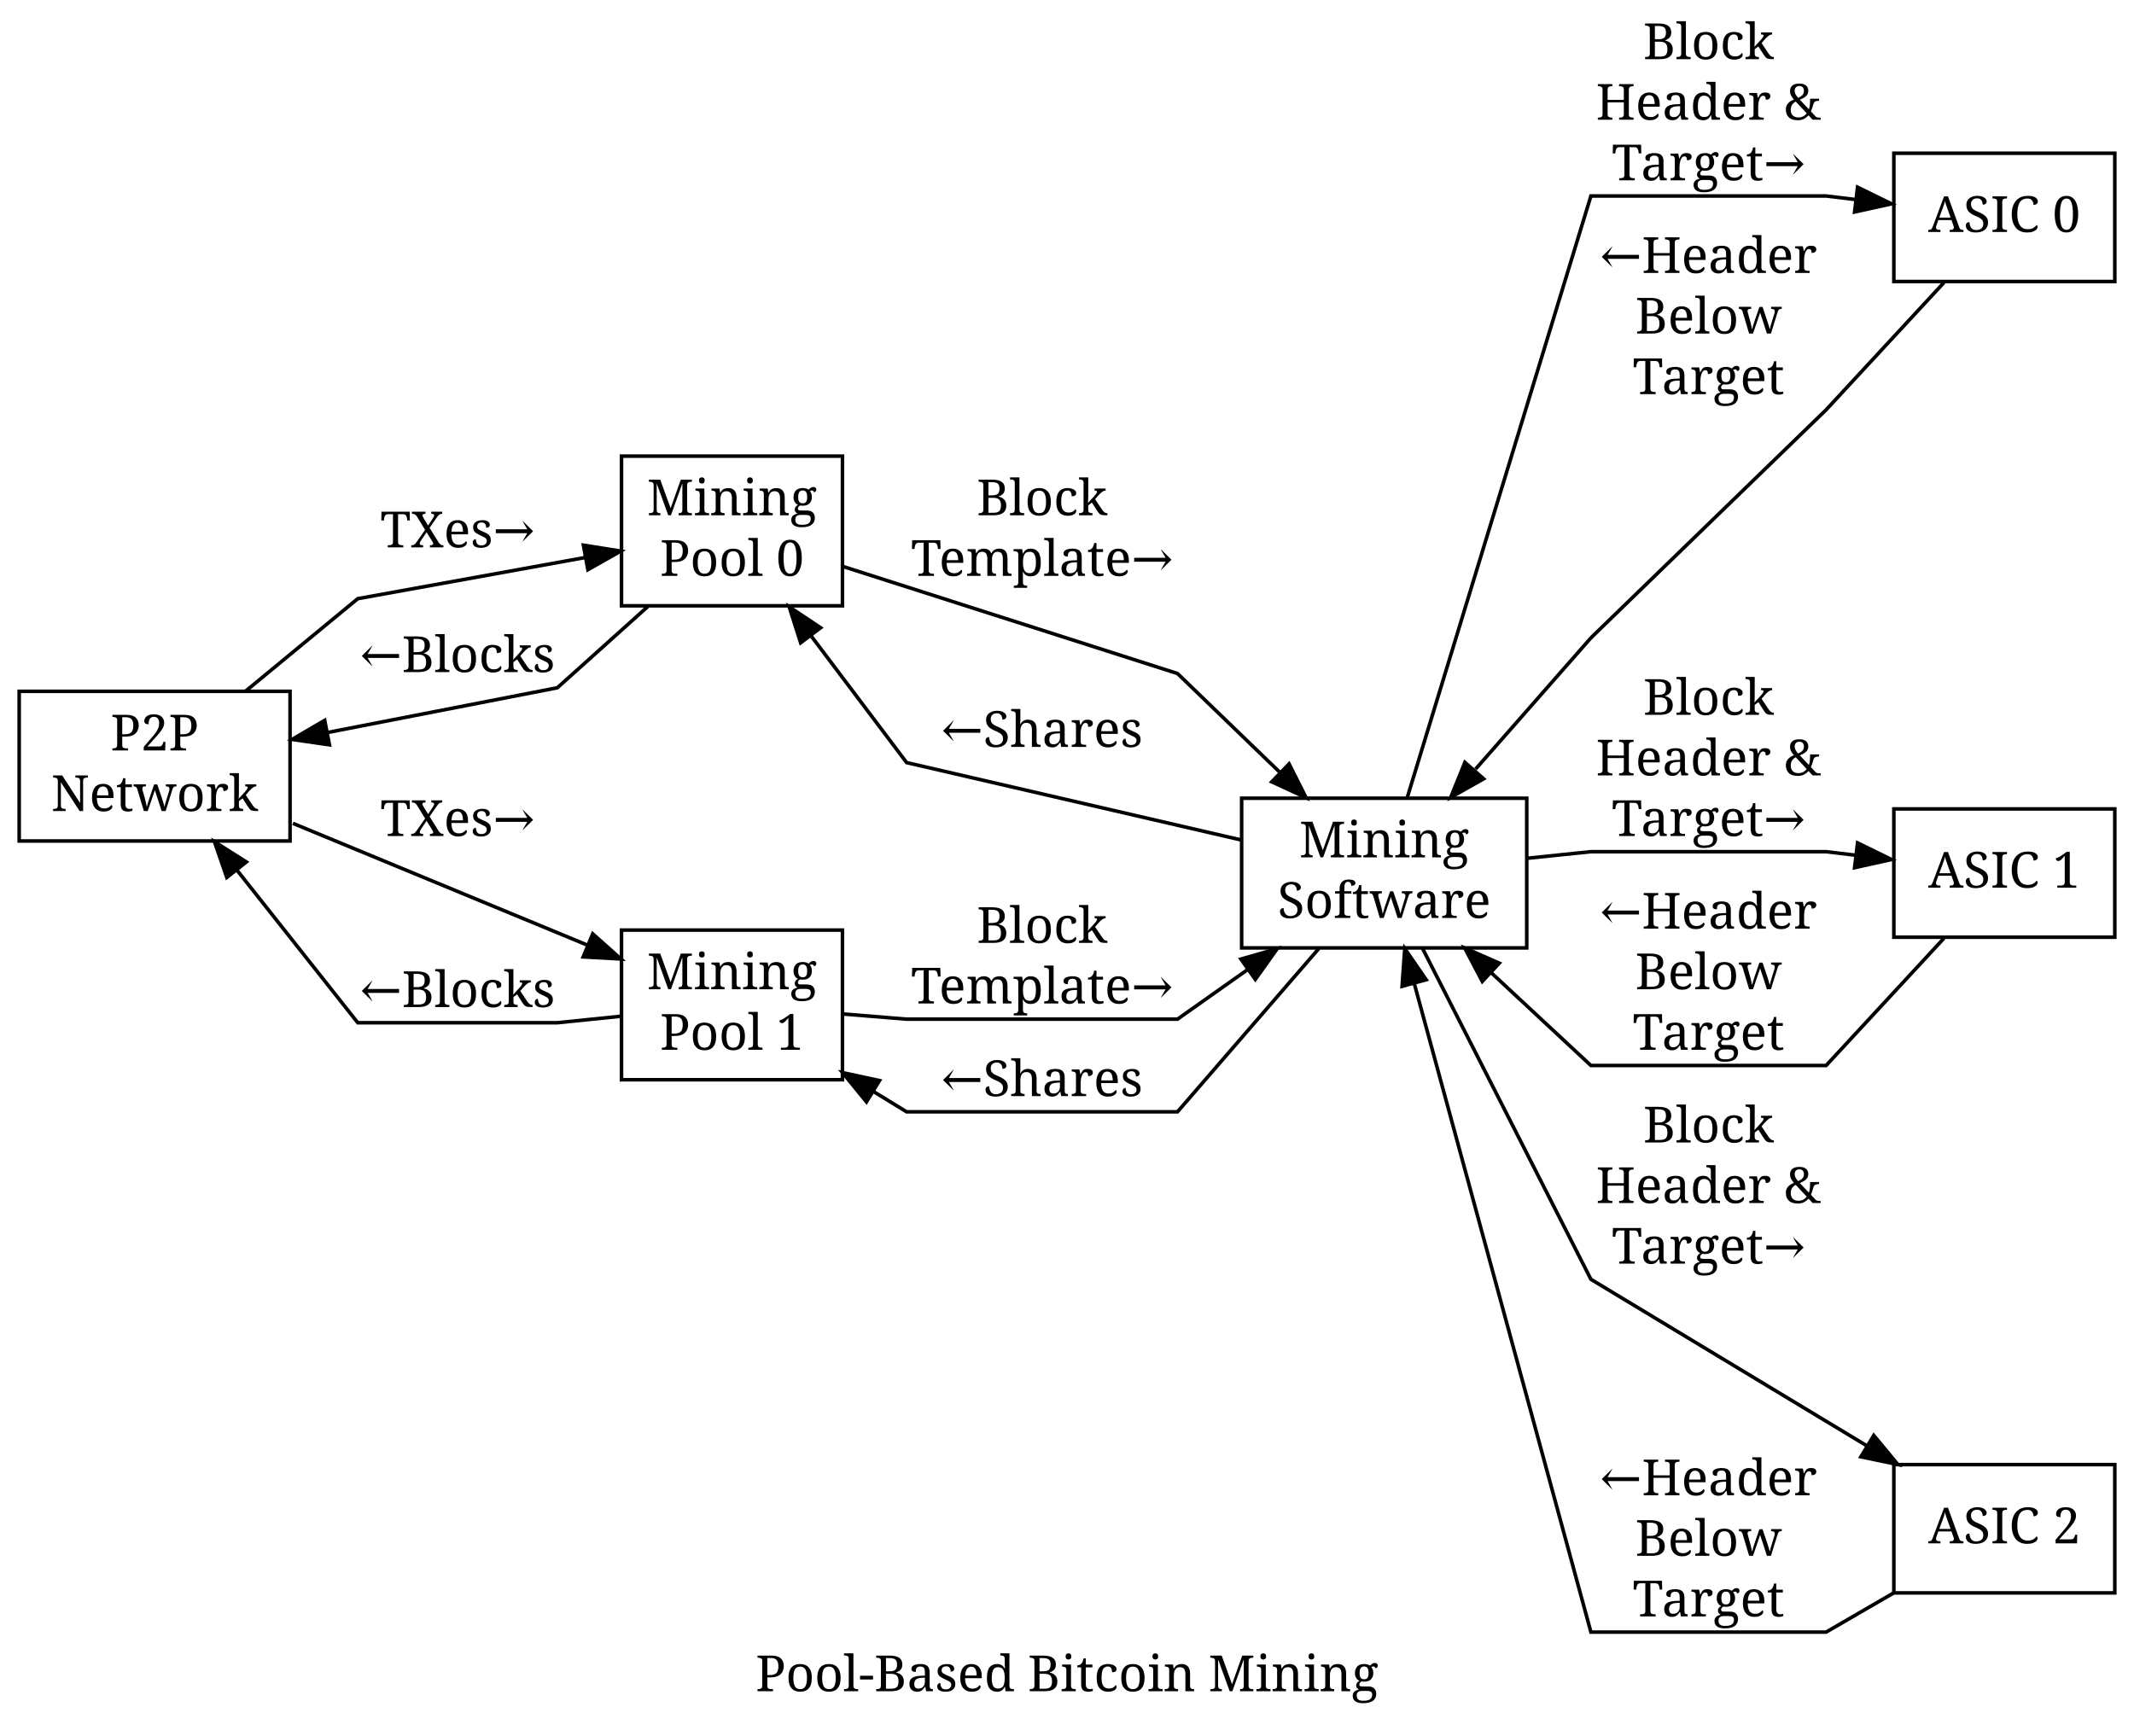
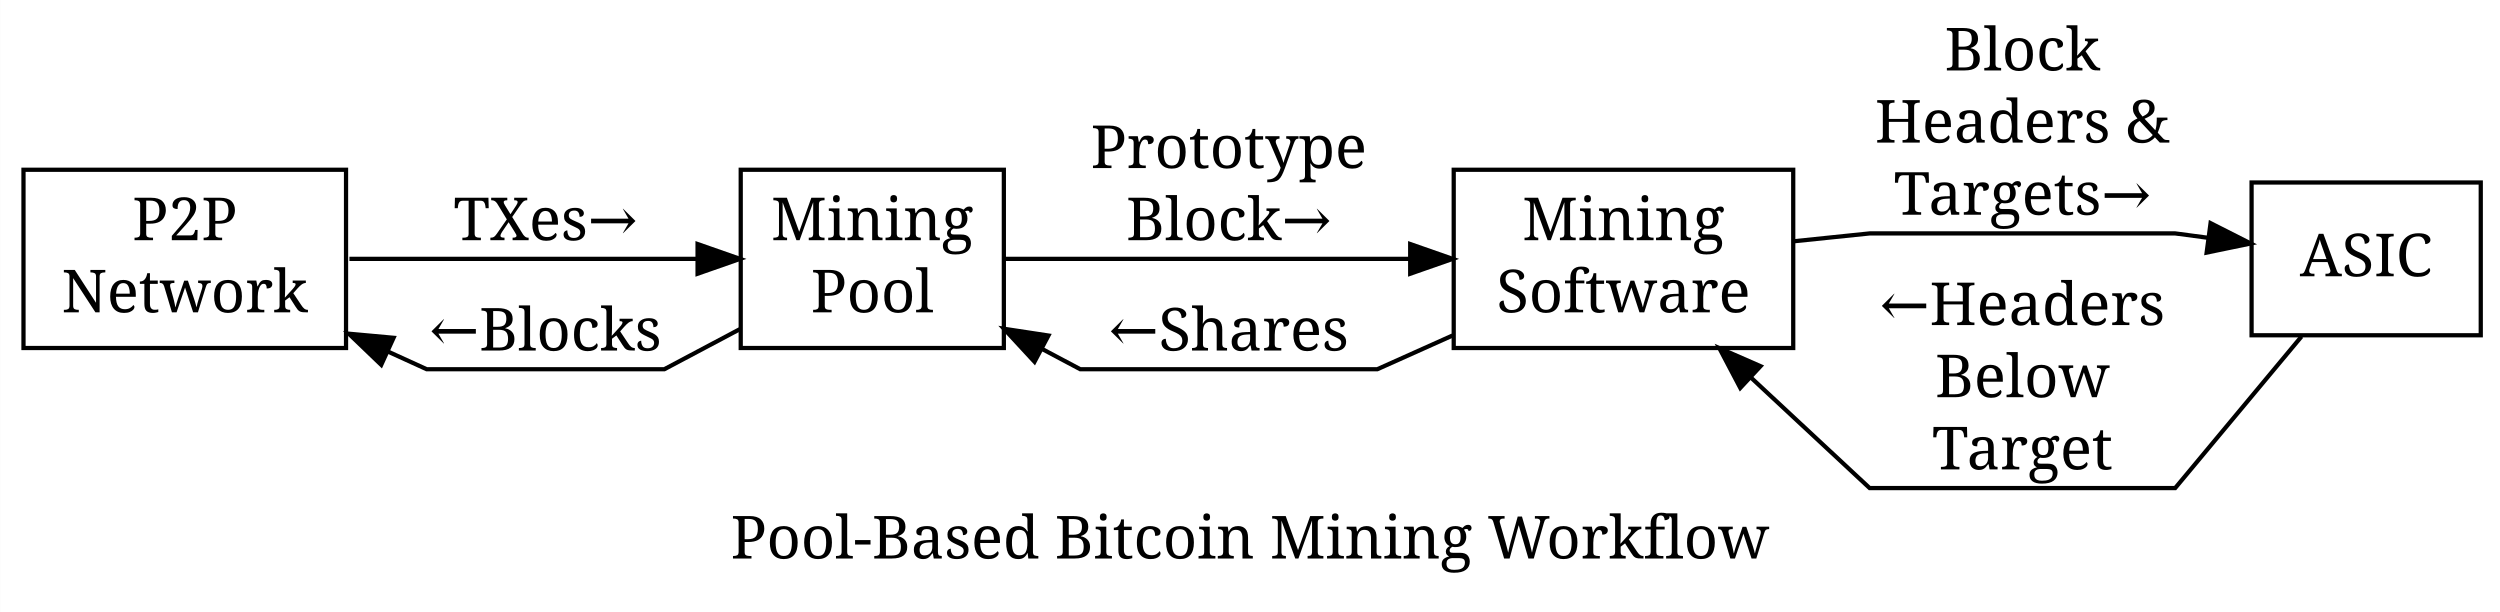
- <svg xmlns="http://www.w3.org/2000/svg" width="450pt" height="366pt" viewBox="0.00 0.00 450.00 366.47">
-   <g id="graph1" class="graph" transform="scale(0.752508 0.752508) rotate(0) translate(4 483)">
-     <polygon fill="white" stroke="white" points="-4,5 -4,-483 595,-483 595,5 -4,5" />
-     <text text-anchor="middle" x="295" y="-8.4" font-family="Times Roman,serif" font-size="14.00">Pool-Based Bitcoin Mining</text>
+ <svg xmlns="http://www.w3.org/2000/svg" width="450pt" height="110pt" viewBox="0.00 0.00 450.00 110.20">
+   <g id="graph1" class="graph" transform="scale(0.765306 0.765306) rotate(0) translate(4 140)">
+     <polygon fill="white" stroke="white" points="-4,5 -4,-140 585,-140 585,5 -4,5" />
+     <text text-anchor="middle" x="290" y="-8.4" font-family="Times Roman,serif" font-size="14.00">Pool-Based Bitcoin Mining Workflow</text>
    <g id="node1" class="node">
-       <polygon fill="none" stroke="black" points="77,-289 1,-289 1,-247 77,-247 77,-289" />
-       <text text-anchor="middle" x="39" y="-272.4" font-family="Times Roman,serif" font-size="14.00">P2P</text>
-       <text text-anchor="middle" x="39" y="-255.4" font-family="Times Roman,serif" font-size="14.00">Network</text>
+       <polygon fill="none" stroke="black" points="77,-100 1,-100 1,-58 77,-58 77,-100" />
+       <text text-anchor="middle" x="39" y="-83.4" font-family="Times Roman,serif" font-size="14.00">P2P</text>
+       <text text-anchor="middle" x="39" y="-66.4" font-family="Times Roman,serif" font-size="14.00">Network</text>
    </g>
-     <g id="node6" class="node">
-       <polygon fill="none" stroke="black" points="232,-355 170,-355 170,-313 232,-313 232,-355" />
-       <text text-anchor="middle" x="201" y="-338.4" font-family="Times Roman,serif" font-size="14.00">Mining</text>
-       <text text-anchor="middle" x="201" y="-321.4" font-family="Times Roman,serif" font-size="14.00">Pool 0</text>
+     <g id="node4" class="node">
+       <polygon fill="none" stroke="black" points="232,-100 170,-100 170,-58 232,-58 232,-100" />
+       <text text-anchor="middle" x="201" y="-83.4" font-family="Times Roman,serif" font-size="14.00">Mining</text>
+       <text text-anchor="middle" x="201" y="-66.4" font-family="Times Roman,serif" font-size="14.00">Pool</text>
+     </g>
+     <g id="edge4" class="edge">
+       <path fill="none" stroke="black" d="M77.803,-79C102.457,-79 134.346,-79 159.503,-79" />
+       <polygon fill="black" stroke="black" points="159.831,-82.5 169.831,-79 159.831,-75.5 159.831,-82.5" />
+       <text text-anchor="middle" x="124" y="-83.4" font-family="Times Roman,serif" font-size="14.00">TXes→</text>
+     </g>
+     <g id="node2" class="node">
+       <polygon fill="none" stroke="black" points="580,-97 526,-97 526,-61 580,-61 580,-97" />
+       <text text-anchor="middle" x="553" y="-74.9" font-family="Times Roman,serif" font-size="14.00">ASIC</text>
+     </g>
+     <g id="node3" class="node">
+       <polygon fill="none" stroke="black" points="418,-100 338,-100 338,-58 418,-58 418,-100" />
+       <text text-anchor="middle" x="378" y="-83.4" font-family="Times Roman,serif" font-size="14.00">Mining</text>
+       <text text-anchor="middle" x="378" y="-66.4" font-family="Times Roman,serif" font-size="14.00">Software</text>
+     </g>
+     <g id="edge10" class="edge">
+       <path fill="none" stroke="black" d="M537.765,-60.718C524.71,-45.052 508,-25 508,-25 508,-25 436,-25 436,-25 436,-25 422.132,-37.912 407.958,-51.108" />
+       <polygon fill="black" stroke="black" points="405.524,-48.592 400.59,-57.968 410.294,-53.715 405.524,-48.592" />
+       <text text-anchor="middle" x="472" y="-63.4" font-family="Times Roman,serif" font-size="14.00">←Headers</text>
+       <text text-anchor="middle" x="472" y="-46.4" font-family="Times Roman,serif" font-size="14.00">Below</text>
+       <text text-anchor="middle" x="472" y="-29.4" font-family="Times Roman,serif" font-size="14.00">Target</text>
+     </g>
+     <g id="edge8" class="edge">
+       <path fill="none" stroke="black" d="M418.283,-83.167C428.18,-84.191 436,-85 436,-85 436,-85 508,-85 508,-85 508,-85 511.085,-84.589 515.64,-83.981" />
+       <polygon fill="black" stroke="black" points="516.336,-87.42 525.785,-82.629 515.41,-80.481 516.336,-87.42" />
+       <text text-anchor="middle" x="472" y="-123.4" font-family="Times Roman,serif" font-size="14.00">Block</text>
+       <text text-anchor="middle" x="472" y="-106.4" font-family="Times Roman,serif" font-size="14.00">Headers &amp;</text>
+       <text text-anchor="middle" x="472" y="-89.4" font-family="Times Roman,serif" font-size="14.00">Targets→</text>
+     </g>
+     <g id="edge12" class="edge">
+       <path fill="none" stroke="black" d="M337.717,-60.942C327.82,-56.505 320,-53 320,-53 320,-53 250,-53 250,-53 250,-53 246.279,-54.974 240.888,-57.835" />
+       <polygon fill="black" stroke="black" points="239.225,-54.755 232.032,-62.534 242.506,-60.938 239.225,-54.755" />
+       <text text-anchor="middle" x="285" y="-57.4" font-family="Times Roman,serif" font-size="14.00">←Shares</text>
    </g>
    <g id="edge6" class="edge">
-       <path fill="none" stroke="black" d="M64.499,-289.026C79.676,-301.54 96,-315 96,-315 96,-315 130.272,-321.202 159.655,-326.519" />
-       <polygon fill="black" stroke="black" points="159.317,-330.014 169.781,-328.351 160.564,-323.126 159.317,-330.014" />
-       <text text-anchor="middle" x="124" y="-329.4" font-family="Times Roman,serif" font-size="14.00">TXes→</text>
-     </g>
-     <g id="node7" class="node">
-       <polygon fill="none" stroke="black" points="232,-222 170,-222 170,-180 232,-180 232,-222" />
-       <text text-anchor="middle" x="201" y="-205.4" font-family="Times Roman,serif" font-size="14.00">Mining</text>
-       <text text-anchor="middle" x="201" y="-188.4" font-family="Times Roman,serif" font-size="14.00">Pool 1</text>
-     </g>
-     <g id="edge8" class="edge">
-       <path fill="none" stroke="black" d="M77.803,-251.952C102.787,-241.619 135.201,-228.213 160.51,-217.746" />
-       <polygon fill="black" stroke="black" points="161.928,-220.947 169.831,-213.891 159.253,-214.478 161.928,-220.947" />
-       <text text-anchor="middle" x="124" y="-248.4" font-family="Times Roman,serif" font-size="14.00">TXes→</text>
-     </g>
-     <g id="node2" class="node">
-       <polygon fill="none" stroke="black" points="589,-440 527,-440 527,-404 589,-404 589,-440" />
-       <text text-anchor="middle" x="558" y="-417.9" font-family="Times Roman,serif" font-size="14.00">ASIC 0</text>
-     </g>
-     <g id="node5" class="node">
-       <polygon fill="none" stroke="black" points="424,-259 344,-259 344,-217 424,-217 424,-259" />
-       <text text-anchor="middle" x="384" y="-242.4" font-family="Times Roman,serif" font-size="14.00">Mining</text>
-       <text text-anchor="middle" x="384" y="-225.4" font-family="Times Roman,serif" font-size="14.00">Software</text>
-     </g>
-     <g id="edge20" class="edge">
-       <path fill="none" stroke="black" d="M541.072,-403.718C526.567,-388.052 508,-368 508,-368 508,-368 442,-304 442,-304 442,-304 425.174,-284.854 409.648,-267.186" />
-       <polygon fill="black" stroke="black" points="411.901,-264.447 402.671,-259.246 406.643,-269.068 411.901,-264.447" />
-       <text text-anchor="middle" x="475" y="-406.4" font-family="Times Roman,serif" font-size="14.00">←Header</text>
-       <text text-anchor="middle" x="475" y="-389.4" font-family="Times Roman,serif" font-size="14.00">Below</text>
-       <text text-anchor="middle" x="475" y="-372.4" font-family="Times Roman,serif" font-size="14.00">Target</text>
-     </g>
-     <g id="node3" class="node">
-       <polygon fill="none" stroke="black" points="589,-256 527,-256 527,-220 589,-220 589,-256" />
-       <text text-anchor="middle" x="558" y="-233.9" font-family="Times Roman,serif" font-size="14.00">ASIC 1</text>
-     </g>
-     <g id="edge22" class="edge">
-       <path fill="none" stroke="black" d="M541.072,-219.718C526.567,-204.052 508,-184 508,-184 508,-184 442,-184 442,-184 442,-184 428.132,-196.912 413.958,-210.108" />
-       <polygon fill="black" stroke="black" points="411.524,-207.592 406.59,-216.968 416.294,-212.715 411.524,-207.592" />
-       <text text-anchor="middle" x="475" y="-222.4" font-family="Times Roman,serif" font-size="14.00">←Header</text>
-       <text text-anchor="middle" x="475" y="-205.4" font-family="Times Roman,serif" font-size="14.00">Below</text>
-       <text text-anchor="middle" x="475" y="-188.4" font-family="Times Roman,serif" font-size="14.00">Target</text>
-     </g>
-     <g id="node4" class="node">
-       <polygon fill="none" stroke="black" points="589,-72 527,-72 527,-36 589,-36 589,-72" />
-       <text text-anchor="middle" x="558" y="-49.9" font-family="Times Roman,serif" font-size="14.00">ASIC 2</text>
-     </g>
-     <g id="edge24" class="edge">
-       <path fill="none" stroke="black" d="M526.903,-35.964C516.735,-30.066 508,-25 508,-25 508,-25 442,-25 442,-25 442,-25 408.578,-147.741 392.475,-206.875" />
-       <polygon fill="black" stroke="black" points="389.024,-206.23 389.773,-216.798 395.778,-208.069 389.024,-206.23" />
-       <text text-anchor="middle" x="475" y="-63.4" font-family="Times Roman,serif" font-size="14.00">←Header</text>
-       <text text-anchor="middle" x="475" y="-46.4" font-family="Times Roman,serif" font-size="14.00">Below</text>
-       <text text-anchor="middle" x="475" y="-29.4" font-family="Times Roman,serif" font-size="14.00">Target</text>
-     </g>
-     <g id="edge14" class="edge">
-       <path fill="none" stroke="black" d="M390.429,-259.059C405.53,-308.528 442,-428 442,-428 442,-428 508,-428 508,-428 508,-428 511.286,-427.606 516.173,-427.019" />
-       <polygon fill="black" stroke="black" points="516.823,-430.466 526.334,-425.8 515.988,-423.516 516.823,-430.466" />
-       <text text-anchor="middle" x="475" y="-466.4" font-family="Times Roman,serif" font-size="14.00">Block</text>
-       <text text-anchor="middle" x="475" y="-449.4" font-family="Times Roman,serif" font-size="14.00">Header &amp;</text>
-       <text text-anchor="middle" x="475" y="-432.4" font-family="Times Roman,serif" font-size="14.00">Target→</text>
-     </g>
-     <g id="edge16" class="edge">
-       <path fill="none" stroke="black" d="M424.283,-242.167C434.18,-243.191 442,-244 442,-244 442,-244 508,-244 508,-244 508,-244 511.286,-243.606 516.173,-243.019" />
-       <polygon fill="black" stroke="black" points="516.823,-246.466 526.334,-241.8 515.988,-239.516 516.823,-246.466" />
-       <text text-anchor="middle" x="475" y="-282.4" font-family="Times Roman,serif" font-size="14.00">Block</text>
-       <text text-anchor="middle" x="475" y="-265.4" font-family="Times Roman,serif" font-size="14.00">Header &amp;</text>
-       <text text-anchor="middle" x="475" y="-248.4" font-family="Times Roman,serif" font-size="14.00">Target→</text>
-     </g>
-     <g id="edge18" class="edge">
-       <path fill="none" stroke="black" d="M394.773,-216.825C411.547,-183.857 442,-124 442,-124 442,-124 485.614,-97.681 519.356,-77.32" />
-       <polygon fill="black" stroke="black" points="521.374,-80.19 528.127,-72.027 517.757,-74.197 521.374,-80.19" />
-       <text text-anchor="middle" x="475" y="-162.4" font-family="Times Roman,serif" font-size="14.00">Block</text>
-       <text text-anchor="middle" x="475" y="-145.4" font-family="Times Roman,serif" font-size="14.00">Header &amp;</text>
-       <text text-anchor="middle" x="475" y="-128.4" font-family="Times Roman,serif" font-size="14.00">Target→</text>
-     </g>
-     <g id="edge26" class="edge">
-       <path fill="none" stroke="black" d="M343.796,-247.301C304.325,-256.432 250,-269 250,-269 250,-269 236.215,-287.286 223.269,-304.46" />
-       <polygon fill="black" stroke="black" points="220.269,-302.624 217.044,-312.717 225.859,-306.838 220.269,-302.624" />
-       <text text-anchor="middle" x="288" y="-273.4" font-family="Times Roman,serif" font-size="14.00">←Shares</text>
-     </g>
-     <g id="edge28" class="edge">
-       <path fill="none" stroke="black" d="M365.648,-216.801C348.656,-197.172 326,-171 326,-171 326,-171 250,-171 250,-171 250,-171 246.279,-173.278 240.888,-176.579" />
-       <polygon fill="black" stroke="black" points="238.733,-173.794 232.032,-182.001 242.389,-179.764 238.733,-173.794" />
-       <text text-anchor="middle" x="288" y="-175.4" font-family="Times Roman,serif" font-size="14.00">←Shares</text>
-     </g>
-     <g id="edge10" class="edge">
-       <path fill="none" stroke="black" d="M177.361,-312.773C164.831,-301.522 152,-290 152,-290 152,-290 118.346,-283.448 87.77,-277.495" />
-       <polygon fill="black" stroke="black" points="88.057,-273.985 77.572,-275.51 86.719,-280.856 88.057,-273.985" />
-       <text text-anchor="middle" x="124" y="-294.4" font-family="Times Roman,serif" font-size="14.00">←Blocks</text>
+       <path fill="none" stroke="black" d="M169.968,-62.534C160.243,-57.374 152,-53 152,-53 152,-53 96,-53 96,-53 96,-53 92.306,-54.685 86.798,-57.197" />
+       <polygon fill="black" stroke="black" points="85.297,-54.035 77.651,-61.37 88.202,-60.404 85.297,-54.035" />
+       <text text-anchor="middle" x="124" y="-57.4" font-family="Times Roman,serif" font-size="14.00">←Blocks</text>
    </g>
    <g id="edge2" class="edge">
-       <path fill="none" stroke="black" d="M232.22,-324.009C269.244,-312.162 326,-294 326,-294 326,-294 340.248,-280.243 354.62,-266.367" />
-       <polygon fill="black" stroke="black" points="357.31,-268.635 362.073,-259.171 352.448,-263.599 357.31,-268.635" />
-       <text text-anchor="middle" x="288" y="-338.4" font-family="Times Roman,serif" font-size="14.00">Block</text>
-       <text text-anchor="middle" x="288" y="-321.4" font-family="Times Roman,serif" font-size="14.00">Template→</text>
-     </g>
-     <g id="edge12" class="edge">
-       <path fill="none" stroke="black" d="M169.968,-197.833C160.243,-196.841 152,-196 152,-196 152,-196 96,-196 96,-196 96,-196 77.93,-218.826 62.138,-238.773" />
-       <polygon fill="black" stroke="black" points="59.257,-236.774 55.794,-246.787 64.745,-241.119 59.257,-236.774" />
-       <text text-anchor="middle" x="124" y="-200.4" font-family="Times Roman,serif" font-size="14.00">←Blocks</text>
-     </g>
-     <g id="edge4" class="edge">
-       <path fill="none" stroke="black" d="M232.032,-198.467C241.757,-197.673 250,-197 250,-197 250,-197 326,-197 326,-197 326,-197 334.781,-203.207 345.51,-210.791" />
-       <polygon fill="black" stroke="black" points="343.795,-213.865 353.981,-216.779 347.835,-208.149 343.795,-213.865" />
-       <text text-anchor="middle" x="288" y="-218.4" font-family="Times Roman,serif" font-size="14.00">Block</text>
-       <text text-anchor="middle" x="288" y="-201.4" font-family="Times Roman,serif" font-size="14.00">Template→</text>
+       <path fill="none" stroke="black" d="M232.237,-79C258.629,-79 296.93,-79 327.648,-79" />
+       <polygon fill="black" stroke="black" points="327.746,-82.5 337.746,-79 327.746,-75.5 327.746,-82.5" />
+       <text text-anchor="middle" x="285" y="-100.4" font-family="Times Roman,serif" font-size="14.00">Prototype</text>
+       <text text-anchor="middle" x="285" y="-83.4" font-family="Times Roman,serif" font-size="14.00">Block→</text>
    </g>
  </g>
</svg>
